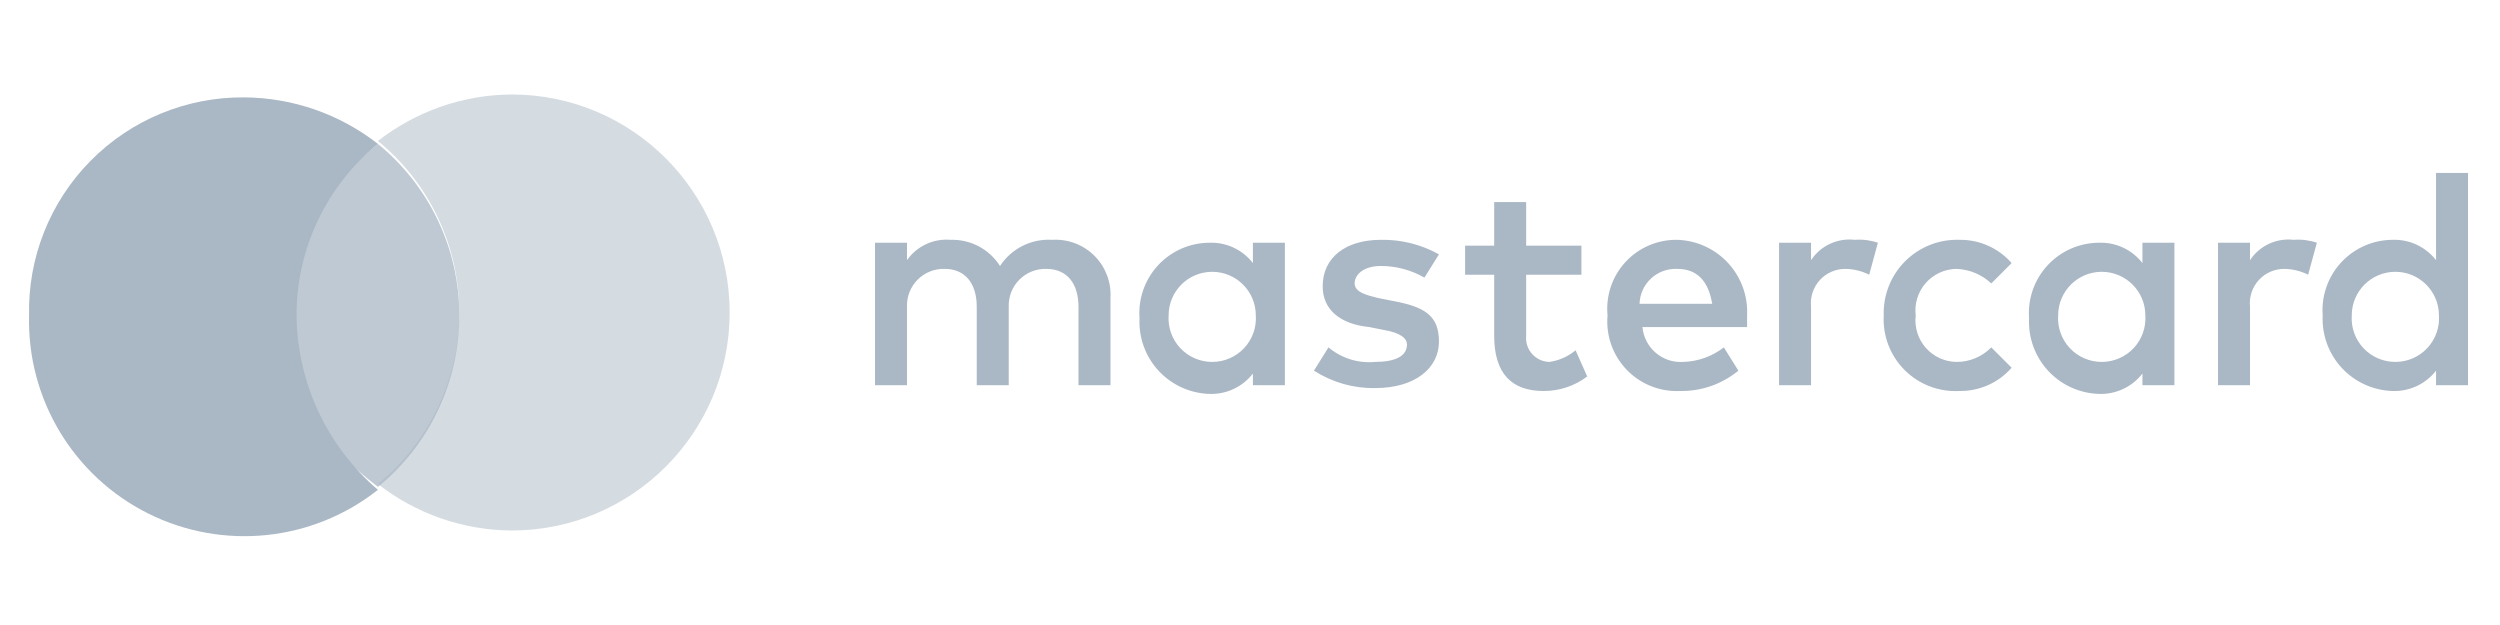
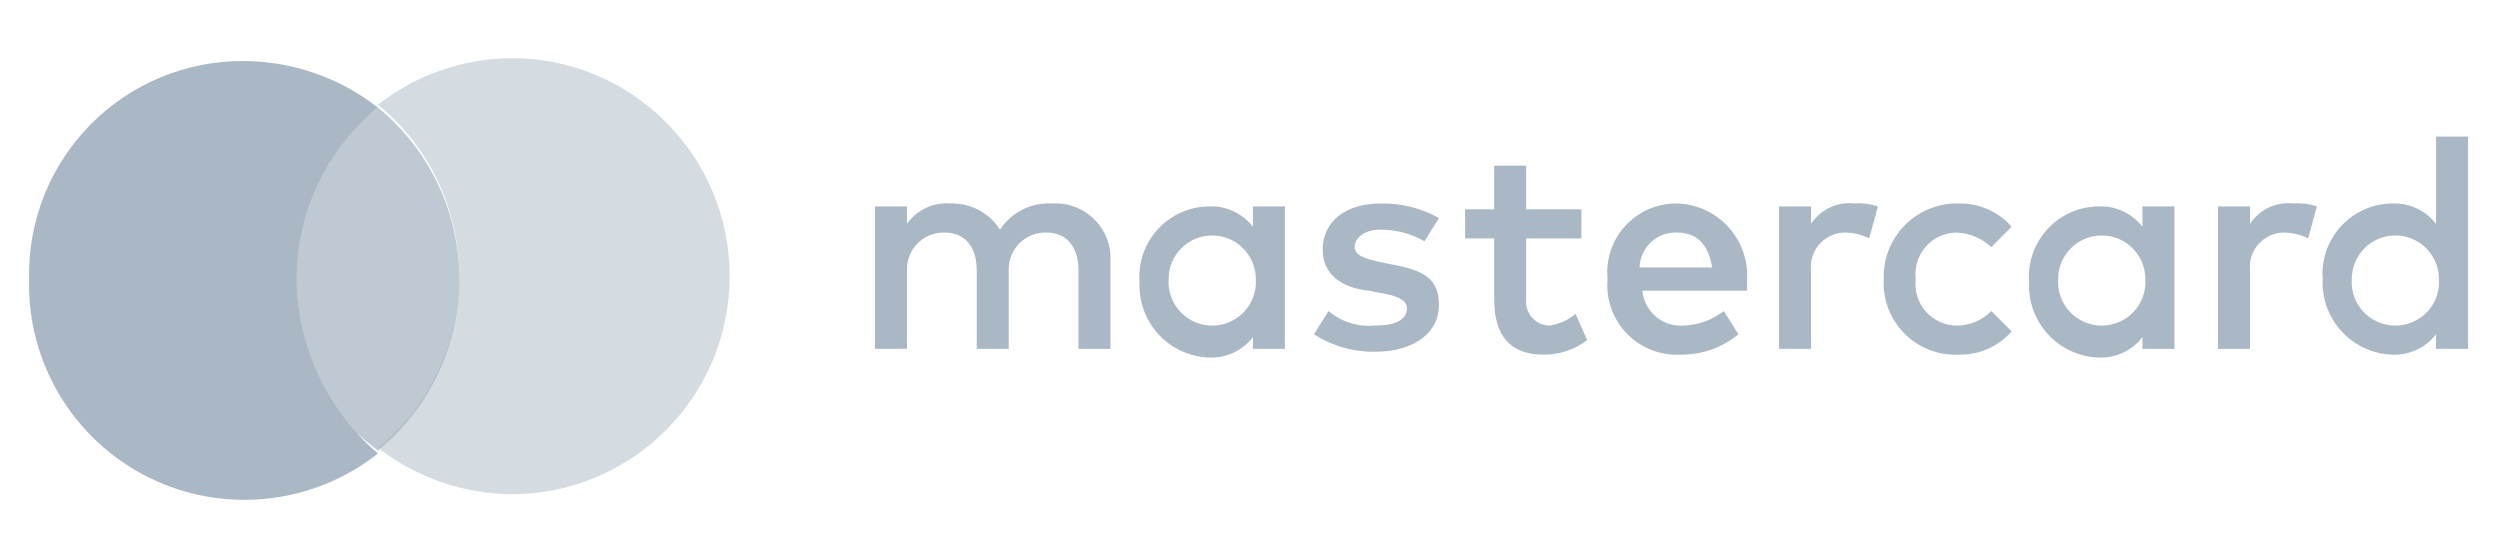
- <svg xmlns="http://www.w3.org/2000/svg" width="200" height="50" viewBox="47 3 86 19">
+ <svg xmlns="http://www.w3.org/2000/svg" viewBox="47 3 86 19">
  <path d="M83.2 10a2 2 0 00-1.8.9 1.94 1.94 0 00-1.7-.9 1.66 1.66 0 00-1.5.7v-.6h-1.1V15h1.1v-2.7a1.26 1.26 0 011.3-1.3c.7 0 1.1.5 1.1 1.3V15h1.1v-2.7A1.26 1.26 0 0183 11c.7 0 1.1.5 1.1 1.3V15h1.1v-3a1.89 1.89 0 00-2-2zm6.9.8a1.81 1.81 0 00-1.5-.7 2.42 2.42 0 00-2.4 2.6 2.48 2.48 0 002.4 2.6 1.81 1.81 0 001.5-.7v.4h1.1v-4.9h-1.1zm-1.4 3.4a1.5 1.5 0 01-1.5-1.6 1.5 1.5 0 113 0 1.5 1.5 0 01-1.5 1.6zm6.2-2.1l-.5-.1c-.4-.1-.8-.2-.8-.5s.3-.6.9-.6a3 3 0 011.5.4l.5-.8a3.94 3.94 0 00-2-.5c-1.2 0-2 .6-2 1.6 0 .8.6 1.3 1.6 1.4l.5.1c.6.1.8.3.8.5 0 .4-.4.6-1.1.6a2.17 2.17 0 01-1.6-.5l-.5.8a3.77 3.77 0 002.1.6c1.4 0 2.2-.7 2.2-1.6s-.5-1.2-1.6-1.4zm5.4 2.1a.82.82 0 01-.8-.9v-2.1h1.9v-1h-1.9V8.7h-1.1v1.5h-1v1h1v2.1c0 1.3.6 1.9 1.7 1.9a2.46 2.46 0 001.5-.5l-.4-.9a1.8 1.8 0 01-.9.4zm4.4-4.2a2.37 2.37 0 00-2.4 2.6 2.39 2.39 0 002.5 2.6 3.06 3.06 0 002-.7l-.5-.8a2.39 2.39 0 01-1.4.5 1.32 1.32 0 01-1.4-1.2h3.6v-.4a2.48 2.48 0 00-2.4-2.6zm-1.3 2.2a1.24 1.24 0 011.3-1.2q1 0 1.2 1.2zm5.9-1.5v-.6h-1.1V15h1.1v-2.7a1.18 1.18 0 011.2-1.3 1.88 1.88 0 01.8.2l.3-1.1a2 2 0 00-.8-.1 1.58 1.58 0 00-1.5.7zm5 .3a1.84 1.84 0 011.2.5l.7-.7a2.34 2.34 0 00-1.8-.8 2.52 2.52 0 00-2.6 2.6 2.47 2.47 0 002.6 2.6 2.34 2.34 0 001.8-.8l-.7-.7a1.66 1.66 0 01-1.2.5 1.43 1.43 0 01-1.4-1.6 1.43 1.43 0 011.4-1.6zm6.4-.2a1.81 1.81 0 00-1.5-.7 2.42 2.42 0 00-2.4 2.6 2.48 2.48 0 002.4 2.6 1.81 1.81 0 001.5-.7v.4h1.1v-4.9h-1.1zm-1.4 3.4a1.5 1.5 0 01-1.5-1.6 1.5 1.5 0 113 0 1.5 1.5 0 01-1.5 1.6zm5.1-3.5v-.6h-1.1V15h1.1v-2.7a1.18 1.18 0 011.2-1.3 1.88 1.88 0 01.8.2l.3-1.1a2 2 0 00-.8-.1 1.58 1.58 0 00-1.5.7zm6.4-3v3a1.81 1.81 0 00-1.5-.7 2.42 2.42 0 00-2.4 2.6 2.48 2.48 0 002.4 2.6 1.81 1.81 0 001.5-.7v.5h1.1V7.7zm-1.4 6.5a1.5 1.5 0 01-1.5-1.6 1.5 1.5 0 113 0 1.5 1.5 0 01-1.5 1.6zm-72.2-1.6A7.6 7.6 0 0160 6.7a7.55 7.55 0 00-4.6-1.6 7.34 7.34 0 00-7.4 7.5 7.41 7.41 0 0012 6 8 8 0 01-2.8-6z" fill="#aab7c4" />
  <path d="M64.6 5A7.55 7.55 0 0060 6.6a7.62 7.62 0 010 11.8 7.55 7.55 0 004.6 1.6 7.5 7.5 0 000-15z" style="isolation:isolate" fill="#aab7c4" opacity=".5" />
  <path d="M62.8 12.6A7.6 7.6 0 0060 6.7c-1.7 1.4-3.8 3.5-3.8 5.9s2 4.5 3.8 5.9a7.6 7.6 0 002.8-5.9z" style="isolation:isolate" fill="#aab7c4" opacity=".75" />
</svg>
